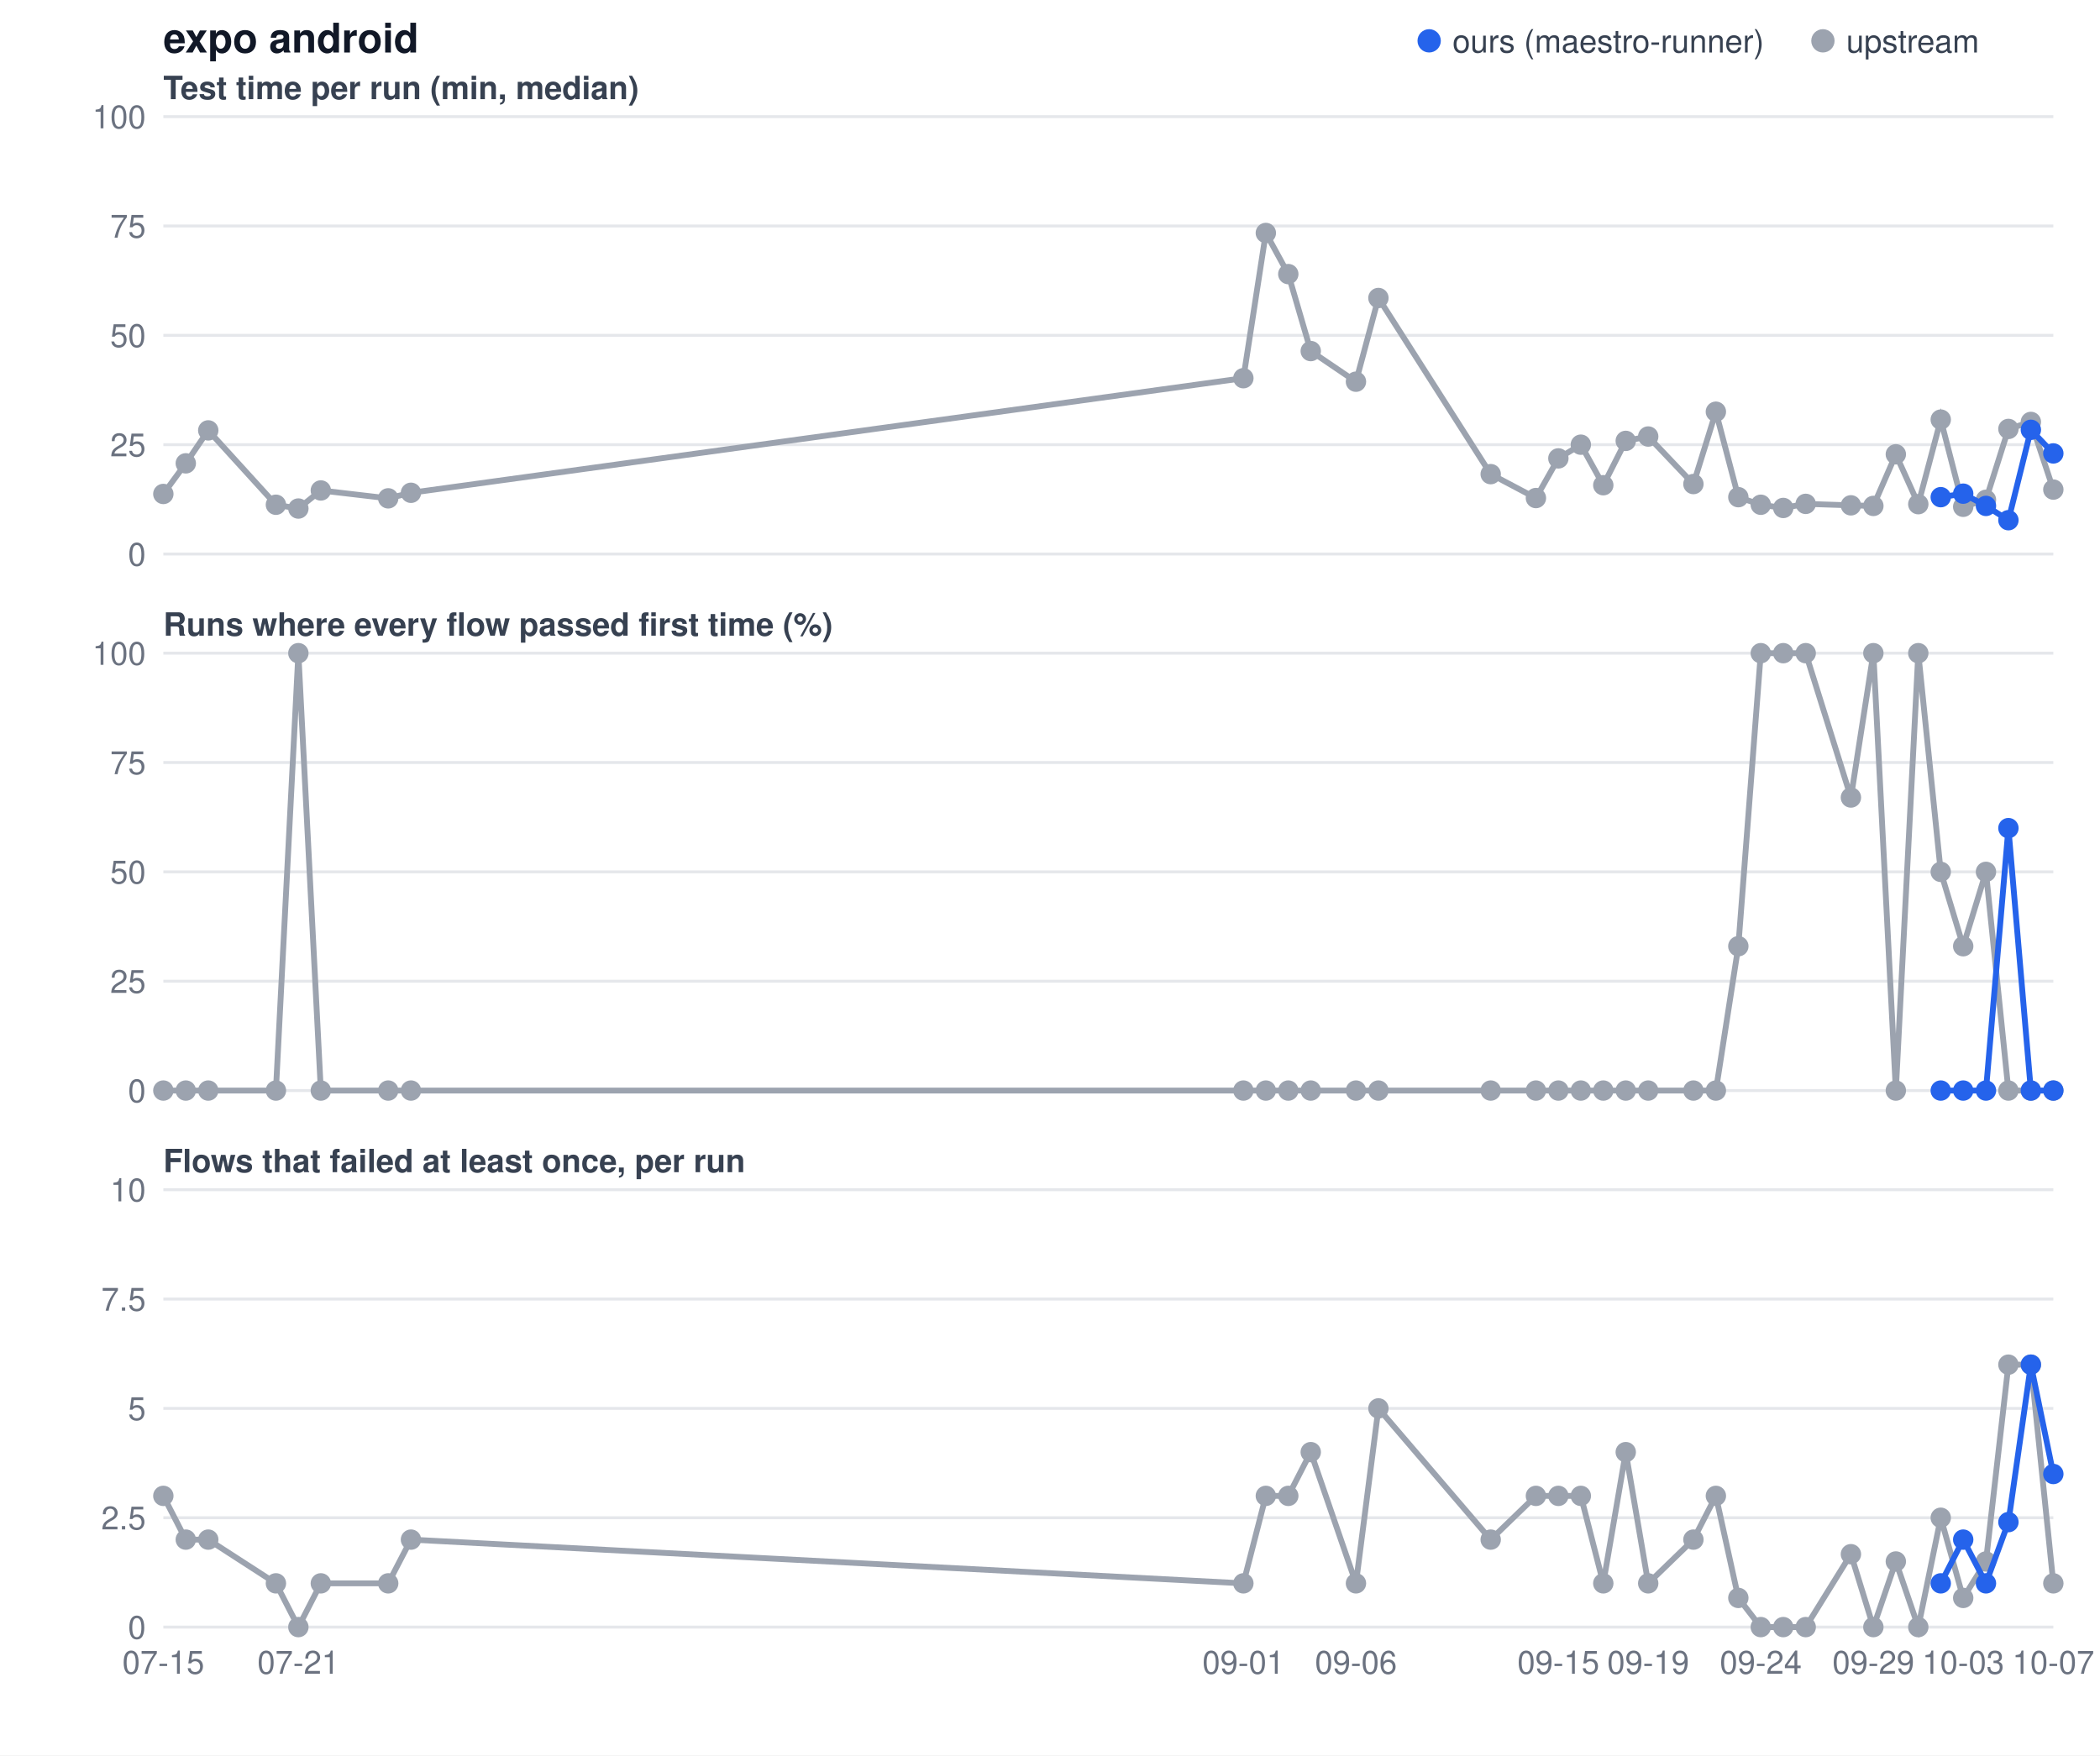
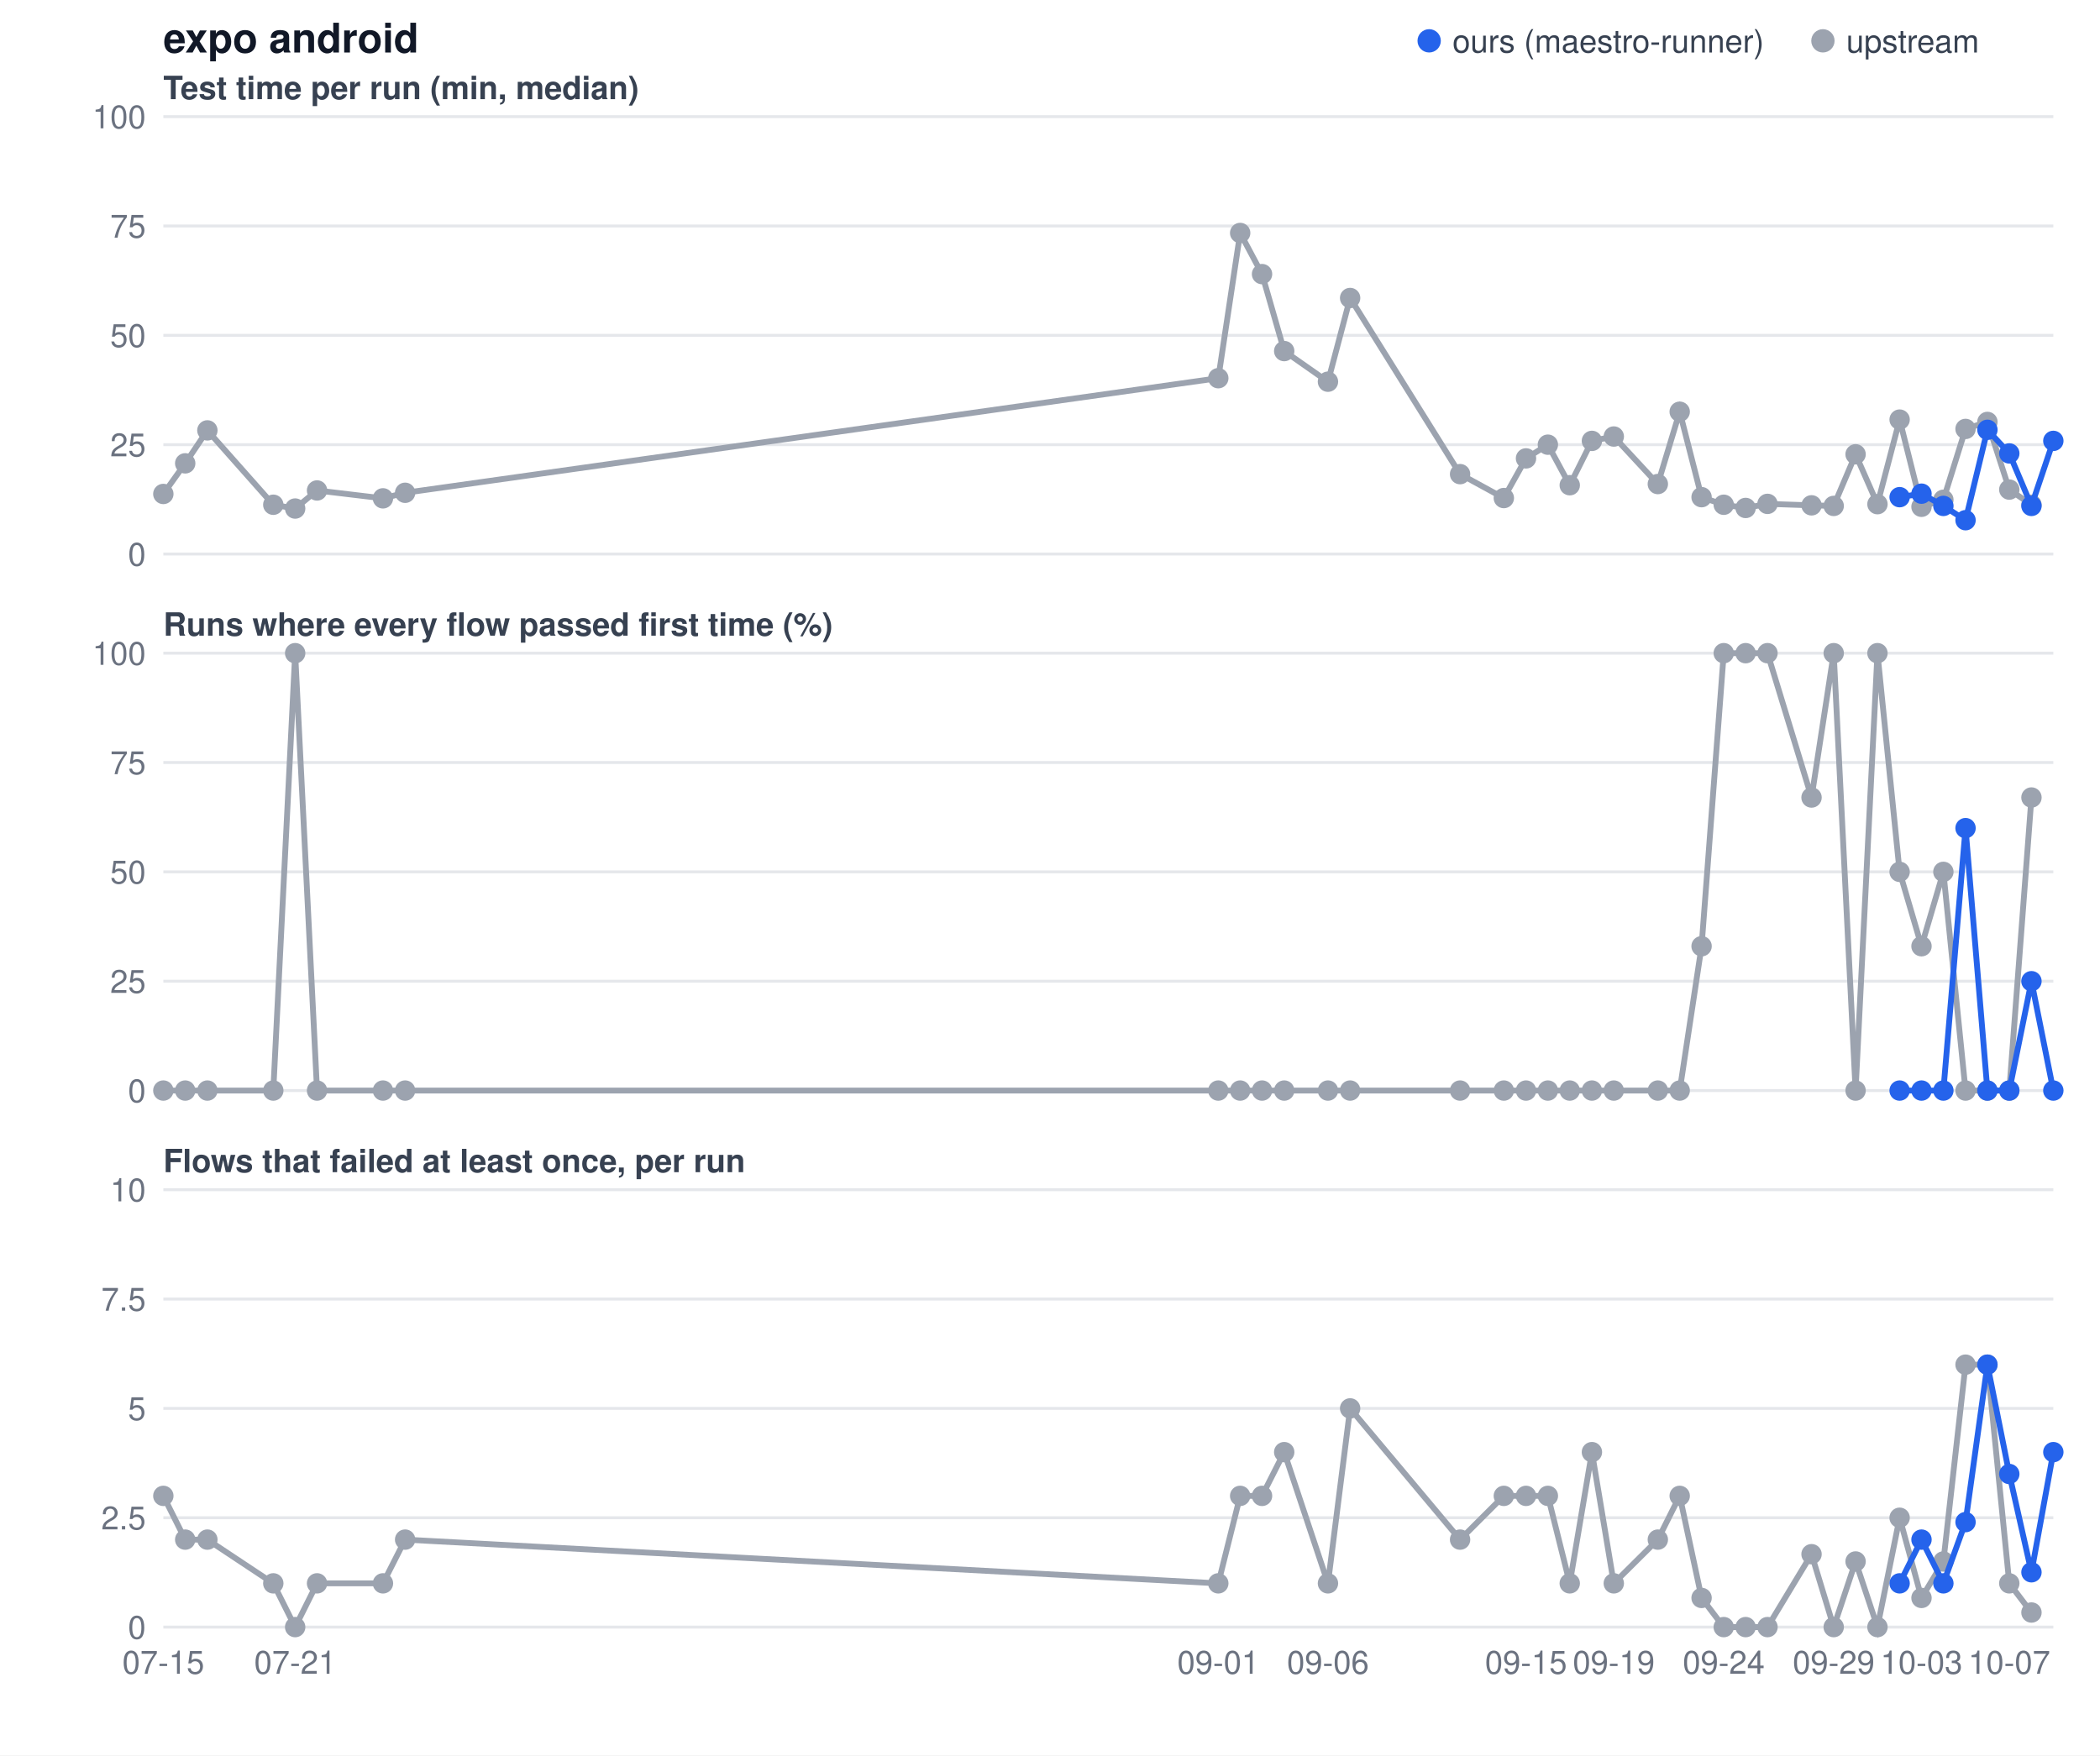
<svg xmlns="http://www.w3.org/2000/svg" width="720" height="602" font-family="-apple-system,Segoe UI,Helvetica,Arial,sans-serif" font-size="11">
  <rect width="100%" height="100%" fill="#ffffff" />
  <text x="56" y="18" font-size="14" font-weight="600" fill="#111827">expo android</text>
  <circle cx="490" cy="14" r="4" fill="#2563eb" />
  <text x="498" y="18" fill="#374151">ours (maestro-runner)</text>
  <circle cx="625" cy="14" r="4" fill="#9ca3af" />
  <text x="633" y="18" fill="#374151">upstream</text>
  <text x="56" y="34" fill="#374151" font-weight="600">Test time per run (min, median)</text>
  <line x1="56" x2="704" y1="190.0" y2="190.0" stroke="#e5e7eb" />
  <text x="50" y="194.0" text-anchor="end" fill="#6b7280">0</text>
  <line x1="56" x2="704" y1="152.5" y2="152.5" stroke="#e5e7eb" />
  <text x="50" y="156.5" text-anchor="end" fill="#6b7280">25</text>
  <line x1="56" x2="704" y1="115.0" y2="115.0" stroke="#e5e7eb" />
  <text x="50" y="119.0" text-anchor="end" fill="#6b7280">50</text>
  <line x1="56" x2="704" y1="77.5" y2="77.5" stroke="#e5e7eb" />
  <text x="50" y="81.5" text-anchor="end" fill="#6b7280">75</text>
  <line x1="56" x2="704" y1="40.0" y2="40.0" stroke="#e5e7eb" />
  <text x="50" y="44.0" text-anchor="end" fill="#6b7280">100</text>
-   <polyline fill="none" stroke="#9ca3af" stroke-width="2" points="56.0,169.4 63.7,158.9 71.4,147.6 94.6,173.1 102.3,174.4 110.0,168.2 133.1,170.9 140.9,169.0 426.3,129.7 434.0,79.9 441.7,94.0 449.4,120.4 464.9,130.9 472.6,102.2 511.1,162.6 526.6,170.8 534.3,157.2 542.0,152.5 549.7,166.4 557.4,151.2 565.1,149.7 580.6,166.0 588.3,141.2 596.0,170.5 603.7,173.1 611.4,174.2 619.1,172.8 634.6,173.3 642.3,173.5 650.0,155.8 657.7,172.9 665.4,143.9 673.1,173.8 680.9,171.4 688.6,147.1 696.3,144.7 704.0,167.9" />
+   <polyline fill="none" stroke="#9ca3af" stroke-width="2" points="56.0,169.4 63.5,158.9 71.1,147.6 93.7,173.1 101.2,174.4 108.7,168.2 131.3,170.9 138.9,169.0 417.7,129.7 425.2,79.9 432.7,94.0 440.3,120.4 455.3,130.9 462.9,102.2 500.6,162.6 515.6,170.8 523.2,157.2 530.7,152.5 538.2,166.4 545.8,151.2 553.3,149.7 568.4,166.0 575.9,141.2 583.4,170.5 591.0,173.1 598.5,174.2 606.0,172.8 621.1,173.3 628.7,173.5 636.2,155.8 643.7,172.9 651.3,143.9 658.8,173.8 666.3,171.4 673.9,147.1 681.4,144.7 688.9,167.9 696.5,173.1" />
  <circle cx="56.0" cy="169.4" r="3.5" fill="#9ca3af" />
-   <circle cx="63.7" cy="158.9" r="3.5" fill="#9ca3af" />
-   <circle cx="71.4" cy="147.6" r="3.5" fill="#9ca3af" />
-   <circle cx="94.6" cy="173.1" r="3.5" fill="#9ca3af" />
-   <circle cx="102.3" cy="174.4" r="3.5" fill="#9ca3af" />
-   <circle cx="110.0" cy="168.2" r="3.5" fill="#9ca3af" />
-   <circle cx="133.1" cy="170.9" r="3.5" fill="#9ca3af" />
-   <circle cx="140.9" cy="169.0" r="3.5" fill="#9ca3af" />
-   <circle cx="426.3" cy="129.7" r="3.5" fill="#9ca3af" />
-   <circle cx="434.0" cy="79.9" r="3.5" fill="#9ca3af" />
-   <circle cx="441.7" cy="94.0" r="3.5" fill="#9ca3af" />
-   <circle cx="449.4" cy="120.4" r="3.5" fill="#9ca3af" />
-   <circle cx="464.9" cy="130.9" r="3.5" fill="#9ca3af" />
-   <circle cx="472.6" cy="102.2" r="3.5" fill="#9ca3af" />
-   <circle cx="511.1" cy="162.6" r="3.5" fill="#9ca3af" />
-   <circle cx="526.6" cy="170.8" r="3.5" fill="#9ca3af" />
-   <circle cx="534.3" cy="157.2" r="3.5" fill="#9ca3af" />
-   <circle cx="542.0" cy="152.5" r="3.5" fill="#9ca3af" />
-   <circle cx="549.7" cy="166.4" r="3.5" fill="#9ca3af" />
-   <circle cx="557.4" cy="151.2" r="3.5" fill="#9ca3af" />
-   <circle cx="565.1" cy="149.7" r="3.5" fill="#9ca3af" />
-   <circle cx="580.6" cy="166.0" r="3.5" fill="#9ca3af" />
-   <circle cx="588.3" cy="141.2" r="3.5" fill="#9ca3af" />
-   <circle cx="596.0" cy="170.5" r="3.5" fill="#9ca3af" />
-   <circle cx="603.7" cy="173.1" r="3.5" fill="#9ca3af" />
-   <circle cx="611.4" cy="174.2" r="3.5" fill="#9ca3af" />
-   <circle cx="619.1" cy="172.8" r="3.5" fill="#9ca3af" />
-   <circle cx="634.6" cy="173.3" r="3.5" fill="#9ca3af" />
-   <circle cx="642.3" cy="173.5" r="3.5" fill="#9ca3af" />
-   <circle cx="650.0" cy="155.8" r="3.5" fill="#9ca3af" />
-   <circle cx="657.7" cy="172.9" r="3.5" fill="#9ca3af" />
-   <circle cx="665.4" cy="143.9" r="3.5" fill="#9ca3af" />
-   <circle cx="673.1" cy="173.8" r="3.5" fill="#9ca3af" />
-   <circle cx="680.9" cy="171.4" r="3.5" fill="#9ca3af" />
-   <circle cx="688.6" cy="147.1" r="3.5" fill="#9ca3af" />
-   <circle cx="696.3" cy="144.7" r="3.5" fill="#9ca3af" />
-   <circle cx="704.0" cy="167.9" r="3.5" fill="#9ca3af" />
-   <polyline fill="none" stroke="#2563eb" stroke-width="2" points="665.4,170.5 673.1,169.3 680.9,173.5 688.6,178.4 696.3,147.4 704.0,155.5" />
-   <circle cx="665.4" cy="170.5" r="3.5" fill="#2563eb" />
-   <circle cx="673.1" cy="169.3" r="3.5" fill="#2563eb" />
-   <circle cx="680.9" cy="173.5" r="3.5" fill="#2563eb" />
-   <circle cx="688.6" cy="178.4" r="3.5" fill="#2563eb" />
-   <circle cx="696.3" cy="147.4" r="3.5" fill="#2563eb" />
-   <circle cx="704.0" cy="155.5" r="3.5" fill="#2563eb" />
+   <circle cx="63.5" cy="158.9" r="3.5" fill="#9ca3af" />
+   <circle cx="71.1" cy="147.6" r="3.5" fill="#9ca3af" />
+   <circle cx="93.7" cy="173.1" r="3.5" fill="#9ca3af" />
+   <circle cx="101.2" cy="174.4" r="3.5" fill="#9ca3af" />
+   <circle cx="108.7" cy="168.2" r="3.5" fill="#9ca3af" />
+   <circle cx="131.3" cy="170.9" r="3.5" fill="#9ca3af" />
+   <circle cx="138.9" cy="169.0" r="3.5" fill="#9ca3af" />
+   <circle cx="417.7" cy="129.7" r="3.5" fill="#9ca3af" />
+   <circle cx="425.2" cy="79.9" r="3.5" fill="#9ca3af" />
+   <circle cx="432.7" cy="94.0" r="3.5" fill="#9ca3af" />
+   <circle cx="440.3" cy="120.4" r="3.5" fill="#9ca3af" />
+   <circle cx="455.3" cy="130.9" r="3.5" fill="#9ca3af" />
+   <circle cx="462.9" cy="102.2" r="3.5" fill="#9ca3af" />
+   <circle cx="500.6" cy="162.6" r="3.5" fill="#9ca3af" />
+   <circle cx="515.6" cy="170.8" r="3.5" fill="#9ca3af" />
+   <circle cx="523.2" cy="157.2" r="3.5" fill="#9ca3af" />
+   <circle cx="530.7" cy="152.5" r="3.5" fill="#9ca3af" />
+   <circle cx="538.2" cy="166.4" r="3.5" fill="#9ca3af" />
+   <circle cx="545.8" cy="151.2" r="3.5" fill="#9ca3af" />
+   <circle cx="553.3" cy="149.7" r="3.5" fill="#9ca3af" />
+   <circle cx="568.4" cy="166.0" r="3.5" fill="#9ca3af" />
+   <circle cx="575.9" cy="141.2" r="3.5" fill="#9ca3af" />
+   <circle cx="583.4" cy="170.5" r="3.5" fill="#9ca3af" />
+   <circle cx="591.0" cy="173.1" r="3.5" fill="#9ca3af" />
+   <circle cx="598.5" cy="174.2" r="3.5" fill="#9ca3af" />
+   <circle cx="606.0" cy="172.8" r="3.5" fill="#9ca3af" />
+   <circle cx="621.1" cy="173.3" r="3.5" fill="#9ca3af" />
+   <circle cx="628.7" cy="173.5" r="3.5" fill="#9ca3af" />
+   <circle cx="636.2" cy="155.8" r="3.5" fill="#9ca3af" />
+   <circle cx="643.7" cy="172.9" r="3.5" fill="#9ca3af" />
+   <circle cx="651.3" cy="143.9" r="3.5" fill="#9ca3af" />
+   <circle cx="658.8" cy="173.8" r="3.5" fill="#9ca3af" />
+   <circle cx="666.3" cy="171.4" r="3.5" fill="#9ca3af" />
+   <circle cx="673.9" cy="147.1" r="3.5" fill="#9ca3af" />
+   <circle cx="681.4" cy="144.7" r="3.5" fill="#9ca3af" />
+   <circle cx="688.9" cy="167.9" r="3.5" fill="#9ca3af" />
+   <circle cx="696.5" cy="173.1" r="3.5" fill="#9ca3af" />
+   <polyline fill="none" stroke="#2563eb" stroke-width="2" points="651.3,170.5 658.8,169.3 666.3,173.5 673.9,178.4 681.4,147.4 688.9,155.5 696.5,173.5 704.0,151.2" />
+   <circle cx="651.3" cy="170.5" r="3.5" fill="#2563eb" />
+   <circle cx="658.8" cy="169.3" r="3.5" fill="#2563eb" />
+   <circle cx="666.3" cy="173.5" r="3.5" fill="#2563eb" />
+   <circle cx="673.9" cy="178.4" r="3.5" fill="#2563eb" />
+   <circle cx="681.4" cy="147.4" r="3.5" fill="#2563eb" />
+   <circle cx="688.9" cy="155.5" r="3.5" fill="#2563eb" />
+   <circle cx="696.5" cy="173.5" r="3.5" fill="#2563eb" />
+   <circle cx="704.0" cy="151.2" r="3.5" fill="#2563eb" />
  <text x="56" y="218" fill="#374151" font-weight="600">Runs where every flow passed first time (%)</text>
  <line x1="56" x2="704" y1="374.0" y2="374.0" stroke="#e5e7eb" />
  <text x="50" y="378.0" text-anchor="end" fill="#6b7280">0</text>
  <line x1="56" x2="704" y1="336.5" y2="336.5" stroke="#e5e7eb" />
  <text x="50" y="340.5" text-anchor="end" fill="#6b7280">25</text>
  <line x1="56" x2="704" y1="299.0" y2="299.0" stroke="#e5e7eb" />
  <text x="50" y="303.0" text-anchor="end" fill="#6b7280">50</text>
  <line x1="56" x2="704" y1="261.5" y2="261.5" stroke="#e5e7eb" />
  <text x="50" y="265.5" text-anchor="end" fill="#6b7280">75</text>
  <line x1="56" x2="704" y1="224.0" y2="224.0" stroke="#e5e7eb" />
  <text x="50" y="228.0" text-anchor="end" fill="#6b7280">100</text>
-   <polyline fill="none" stroke="#9ca3af" stroke-width="2" points="56.0,374.0 63.7,374.0 71.4,374.0 94.6,374.0 102.3,224.0 110.0,374.0 133.1,374.0 140.9,374.0 426.3,374.0 434.0,374.0 441.7,374.0 449.4,374.0 464.9,374.0 472.6,374.0 511.1,374.0 526.6,374.0 534.3,374.0 542.0,374.0 549.7,374.0 557.4,374.0 565.1,374.0 580.6,374.0 588.3,374.0 596.0,324.5 603.7,224.0 611.4,224.0 619.1,224.0 634.6,273.5 642.3,224.0 650.0,374.0 657.7,224.0 665.4,299.0 673.1,324.5 680.9,299.0 688.6,374.0 696.3,374.0 704.0,374.0" />
+   <polyline fill="none" stroke="#9ca3af" stroke-width="2" points="56.0,374.0 63.5,374.0 71.1,374.0 93.7,374.0 101.2,224.0 108.7,374.0 131.3,374.0 138.9,374.0 417.7,374.0 425.2,374.0 432.7,374.0 440.3,374.0 455.3,374.0 462.9,374.0 500.6,374.0 515.6,374.0 523.2,374.0 530.7,374.0 538.2,374.0 545.8,374.0 553.3,374.0 568.4,374.0 575.9,374.0 583.4,324.5 591.0,224.0 598.5,224.0 606.0,224.0 621.1,273.5 628.7,224.0 636.2,374.0 643.7,224.0 651.3,299.0 658.8,324.5 666.3,299.0 673.9,374.0 681.4,374.0 688.9,374.0 696.5,273.5" />
  <circle cx="56.0" cy="374.0" r="3.5" fill="#9ca3af" />
-   <circle cx="63.7" cy="374.0" r="3.5" fill="#9ca3af" />
-   <circle cx="71.4" cy="374.0" r="3.5" fill="#9ca3af" />
-   <circle cx="94.6" cy="374.0" r="3.5" fill="#9ca3af" />
-   <circle cx="102.3" cy="224.0" r="3.5" fill="#9ca3af" />
-   <circle cx="110.0" cy="374.0" r="3.5" fill="#9ca3af" />
-   <circle cx="133.1" cy="374.0" r="3.5" fill="#9ca3af" />
-   <circle cx="140.9" cy="374.0" r="3.5" fill="#9ca3af" />
-   <circle cx="426.3" cy="374.0" r="3.5" fill="#9ca3af" />
-   <circle cx="434.0" cy="374.0" r="3.5" fill="#9ca3af" />
-   <circle cx="441.7" cy="374.0" r="3.5" fill="#9ca3af" />
-   <circle cx="449.4" cy="374.0" r="3.5" fill="#9ca3af" />
-   <circle cx="464.9" cy="374.0" r="3.5" fill="#9ca3af" />
-   <circle cx="472.6" cy="374.0" r="3.5" fill="#9ca3af" />
-   <circle cx="511.1" cy="374.0" r="3.5" fill="#9ca3af" />
-   <circle cx="526.6" cy="374.0" r="3.5" fill="#9ca3af" />
-   <circle cx="534.3" cy="374.0" r="3.5" fill="#9ca3af" />
-   <circle cx="542.0" cy="374.0" r="3.5" fill="#9ca3af" />
-   <circle cx="549.7" cy="374.0" r="3.5" fill="#9ca3af" />
-   <circle cx="557.4" cy="374.0" r="3.5" fill="#9ca3af" />
-   <circle cx="565.1" cy="374.0" r="3.5" fill="#9ca3af" />
-   <circle cx="580.6" cy="374.0" r="3.5" fill="#9ca3af" />
-   <circle cx="588.3" cy="374.0" r="3.5" fill="#9ca3af" />
-   <circle cx="596.0" cy="324.5" r="3.5" fill="#9ca3af" />
-   <circle cx="603.7" cy="224.0" r="3.5" fill="#9ca3af" />
-   <circle cx="611.4" cy="224.0" r="3.5" fill="#9ca3af" />
-   <circle cx="619.1" cy="224.0" r="3.5" fill="#9ca3af" />
-   <circle cx="634.6" cy="273.5" r="3.5" fill="#9ca3af" />
-   <circle cx="642.3" cy="224.0" r="3.5" fill="#9ca3af" />
-   <circle cx="650.0" cy="374.0" r="3.5" fill="#9ca3af" />
-   <circle cx="657.7" cy="224.0" r="3.5" fill="#9ca3af" />
-   <circle cx="665.4" cy="299.0" r="3.5" fill="#9ca3af" />
-   <circle cx="673.1" cy="324.5" r="3.5" fill="#9ca3af" />
-   <circle cx="680.9" cy="299.0" r="3.5" fill="#9ca3af" />
-   <circle cx="688.6" cy="374.0" r="3.5" fill="#9ca3af" />
-   <circle cx="696.3" cy="374.0" r="3.5" fill="#9ca3af" />
-   <circle cx="704.0" cy="374.0" r="3.5" fill="#9ca3af" />
-   <polyline fill="none" stroke="#2563eb" stroke-width="2" points="665.4,374.0 673.1,374.0 680.9,374.0 688.6,284.0 696.3,374.0 704.0,374.0" />
-   <circle cx="665.4" cy="374.0" r="3.5" fill="#2563eb" />
-   <circle cx="673.1" cy="374.0" r="3.5" fill="#2563eb" />
-   <circle cx="680.9" cy="374.0" r="3.5" fill="#2563eb" />
-   <circle cx="688.6" cy="284.0" r="3.5" fill="#2563eb" />
-   <circle cx="696.3" cy="374.0" r="3.5" fill="#2563eb" />
+   <circle cx="63.5" cy="374.0" r="3.5" fill="#9ca3af" />
+   <circle cx="71.1" cy="374.0" r="3.5" fill="#9ca3af" />
+   <circle cx="93.7" cy="374.0" r="3.5" fill="#9ca3af" />
+   <circle cx="101.2" cy="224.0" r="3.5" fill="#9ca3af" />
+   <circle cx="108.7" cy="374.0" r="3.5" fill="#9ca3af" />
+   <circle cx="131.3" cy="374.0" r="3.5" fill="#9ca3af" />
+   <circle cx="138.9" cy="374.0" r="3.5" fill="#9ca3af" />
+   <circle cx="417.7" cy="374.0" r="3.5" fill="#9ca3af" />
+   <circle cx="425.2" cy="374.0" r="3.5" fill="#9ca3af" />
+   <circle cx="432.7" cy="374.0" r="3.5" fill="#9ca3af" />
+   <circle cx="440.3" cy="374.0" r="3.5" fill="#9ca3af" />
+   <circle cx="455.3" cy="374.0" r="3.5" fill="#9ca3af" />
+   <circle cx="462.9" cy="374.0" r="3.5" fill="#9ca3af" />
+   <circle cx="500.6" cy="374.0" r="3.5" fill="#9ca3af" />
+   <circle cx="515.6" cy="374.0" r="3.5" fill="#9ca3af" />
+   <circle cx="523.2" cy="374.0" r="3.5" fill="#9ca3af" />
+   <circle cx="530.7" cy="374.0" r="3.5" fill="#9ca3af" />
+   <circle cx="538.2" cy="374.0" r="3.5" fill="#9ca3af" />
+   <circle cx="545.8" cy="374.0" r="3.5" fill="#9ca3af" />
+   <circle cx="553.3" cy="374.0" r="3.5" fill="#9ca3af" />
+   <circle cx="568.4" cy="374.0" r="3.5" fill="#9ca3af" />
+   <circle cx="575.9" cy="374.0" r="3.5" fill="#9ca3af" />
+   <circle cx="583.4" cy="324.5" r="3.5" fill="#9ca3af" />
+   <circle cx="591.0" cy="224.0" r="3.5" fill="#9ca3af" />
+   <circle cx="598.5" cy="224.0" r="3.5" fill="#9ca3af" />
+   <circle cx="606.0" cy="224.0" r="3.5" fill="#9ca3af" />
+   <circle cx="621.1" cy="273.5" r="3.5" fill="#9ca3af" />
+   <circle cx="628.7" cy="224.0" r="3.5" fill="#9ca3af" />
+   <circle cx="636.2" cy="374.0" r="3.5" fill="#9ca3af" />
+   <circle cx="643.7" cy="224.0" r="3.5" fill="#9ca3af" />
+   <circle cx="651.3" cy="299.0" r="3.5" fill="#9ca3af" />
+   <circle cx="658.8" cy="324.5" r="3.5" fill="#9ca3af" />
+   <circle cx="666.3" cy="299.0" r="3.5" fill="#9ca3af" />
+   <circle cx="673.9" cy="374.0" r="3.5" fill="#9ca3af" />
+   <circle cx="681.4" cy="374.0" r="3.5" fill="#9ca3af" />
+   <circle cx="688.9" cy="374.0" r="3.5" fill="#9ca3af" />
+   <circle cx="696.5" cy="273.5" r="3.5" fill="#9ca3af" />
+   <polyline fill="none" stroke="#2563eb" stroke-width="2" points="651.3,374.0 658.8,374.0 666.3,374.0 673.9,284.0 681.4,374.0 688.9,374.0 696.5,336.5 704.0,374.0" />
+   <circle cx="651.3" cy="374.0" r="3.5" fill="#2563eb" />
+   <circle cx="658.8" cy="374.0" r="3.5" fill="#2563eb" />
+   <circle cx="666.3" cy="374.0" r="3.5" fill="#2563eb" />
+   <circle cx="673.9" cy="284.0" r="3.5" fill="#2563eb" />
+   <circle cx="681.4" cy="374.0" r="3.5" fill="#2563eb" />
+   <circle cx="688.9" cy="374.0" r="3.5" fill="#2563eb" />
+   <circle cx="696.5" cy="336.5" r="3.5" fill="#2563eb" />
  <circle cx="704.0" cy="374.0" r="3.5" fill="#2563eb" />
  <text x="56" y="402" fill="#374151" font-weight="600">Flows that failed at least once, per run</text>
  <line x1="56" x2="704" y1="558.0" y2="558.0" stroke="#e5e7eb" />
  <text x="50" y="562.0" text-anchor="end" fill="#6b7280">0</text>
  <line x1="56" x2="704" y1="520.5" y2="520.5" stroke="#e5e7eb" />
  <text x="50" y="524.5" text-anchor="end" fill="#6b7280">2.5</text>
  <line x1="56" x2="704" y1="483.0" y2="483.0" stroke="#e5e7eb" />
  <text x="50" y="487.0" text-anchor="end" fill="#6b7280">5</text>
  <line x1="56" x2="704" y1="445.5" y2="445.5" stroke="#e5e7eb" />
  <text x="50" y="449.5" text-anchor="end" fill="#6b7280">7.5</text>
  <line x1="56" x2="704" y1="408.0" y2="408.0" stroke="#e5e7eb" />
  <text x="50" y="412.0" text-anchor="end" fill="#6b7280">10</text>
-   <polyline fill="none" stroke="#9ca3af" stroke-width="2" points="56.0,513.0 63.7,528.0 71.4,528.0 94.6,543.0 102.3,558.0 110.0,543.0 133.1,543.0 140.9,528.0 426.3,543.0 434.0,513.0 441.7,513.0 449.4,498.0 464.9,543.0 472.6,483.0 511.1,528.0 526.6,513.0 534.3,513.0 542.0,513.0 549.7,543.0 557.4,498.0 565.1,543.0 580.6,528.0 588.3,513.0 596.0,548.0 603.7,558.0 611.4,558.0 619.1,558.0 634.6,533.0 642.3,558.0 650.0,535.5 657.7,558.0 665.4,520.5 673.1,548.0 680.9,535.5 688.6,468.0 696.3,468.0 704.0,543.0" />
+   <polyline fill="none" stroke="#9ca3af" stroke-width="2" points="56.0,513.0 63.5,528.0 71.1,528.0 93.7,543.0 101.2,558.0 108.7,543.0 131.3,543.0 138.9,528.0 417.7,543.0 425.2,513.0 432.7,513.0 440.3,498.0 455.3,543.0 462.9,483.0 500.6,528.0 515.6,513.0 523.2,513.0 530.7,513.0 538.2,543.0 545.8,498.0 553.3,543.0 568.4,528.0 575.9,513.0 583.4,548.0 591.0,558.0 598.5,558.0 606.0,558.0 621.1,533.0 628.7,558.0 636.2,535.5 643.7,558.0 651.3,520.5 658.8,548.0 666.3,535.5 673.9,468.0 681.4,468.0 688.9,543.0 696.5,553.0" />
  <circle cx="56.0" cy="513.0" r="3.5" fill="#9ca3af" />
-   <circle cx="63.7" cy="528.0" r="3.5" fill="#9ca3af" />
-   <circle cx="71.4" cy="528.0" r="3.5" fill="#9ca3af" />
-   <circle cx="94.6" cy="543.0" r="3.5" fill="#9ca3af" />
-   <circle cx="102.3" cy="558.0" r="3.5" fill="#9ca3af" />
-   <circle cx="110.0" cy="543.0" r="3.5" fill="#9ca3af" />
-   <circle cx="133.1" cy="543.0" r="3.5" fill="#9ca3af" />
-   <circle cx="140.9" cy="528.0" r="3.5" fill="#9ca3af" />
-   <circle cx="426.3" cy="543.0" r="3.5" fill="#9ca3af" />
-   <circle cx="434.0" cy="513.0" r="3.5" fill="#9ca3af" />
-   <circle cx="441.7" cy="513.0" r="3.5" fill="#9ca3af" />
-   <circle cx="449.4" cy="498.0" r="3.5" fill="#9ca3af" />
-   <circle cx="464.9" cy="543.0" r="3.5" fill="#9ca3af" />
-   <circle cx="472.6" cy="483.0" r="3.5" fill="#9ca3af" />
-   <circle cx="511.1" cy="528.0" r="3.5" fill="#9ca3af" />
-   <circle cx="526.6" cy="513.0" r="3.5" fill="#9ca3af" />
-   <circle cx="534.3" cy="513.0" r="3.5" fill="#9ca3af" />
-   <circle cx="542.0" cy="513.0" r="3.5" fill="#9ca3af" />
-   <circle cx="549.7" cy="543.0" r="3.5" fill="#9ca3af" />
-   <circle cx="557.4" cy="498.0" r="3.5" fill="#9ca3af" />
-   <circle cx="565.1" cy="543.0" r="3.5" fill="#9ca3af" />
-   <circle cx="580.6" cy="528.0" r="3.5" fill="#9ca3af" />
-   <circle cx="588.3" cy="513.0" r="3.5" fill="#9ca3af" />
-   <circle cx="596.0" cy="548.0" r="3.5" fill="#9ca3af" />
-   <circle cx="603.7" cy="558.0" r="3.5" fill="#9ca3af" />
-   <circle cx="611.4" cy="558.0" r="3.5" fill="#9ca3af" />
-   <circle cx="619.1" cy="558.0" r="3.5" fill="#9ca3af" />
-   <circle cx="634.6" cy="533.0" r="3.5" fill="#9ca3af" />
-   <circle cx="642.3" cy="558.0" r="3.5" fill="#9ca3af" />
-   <circle cx="650.0" cy="535.5" r="3.5" fill="#9ca3af" />
-   <circle cx="657.7" cy="558.0" r="3.5" fill="#9ca3af" />
-   <circle cx="665.4" cy="520.5" r="3.5" fill="#9ca3af" />
-   <circle cx="673.1" cy="548.0" r="3.5" fill="#9ca3af" />
-   <circle cx="680.9" cy="535.5" r="3.5" fill="#9ca3af" />
-   <circle cx="688.6" cy="468.0" r="3.5" fill="#9ca3af" />
-   <circle cx="696.3" cy="468.0" r="3.5" fill="#9ca3af" />
-   <circle cx="704.0" cy="543.0" r="3.5" fill="#9ca3af" />
-   <polyline fill="none" stroke="#2563eb" stroke-width="2" points="665.4,543.0 673.1,528.0 680.9,543.0 688.6,522.0 696.3,468.0 704.0,505.5" />
-   <circle cx="665.4" cy="543.0" r="3.5" fill="#2563eb" />
-   <circle cx="673.1" cy="528.0" r="3.5" fill="#2563eb" />
-   <circle cx="680.9" cy="543.0" r="3.5" fill="#2563eb" />
-   <circle cx="688.6" cy="522.0" r="3.5" fill="#2563eb" />
-   <circle cx="696.3" cy="468.0" r="3.5" fill="#2563eb" />
-   <circle cx="704.0" cy="505.5" r="3.5" fill="#2563eb" />
+   <circle cx="63.5" cy="528.0" r="3.5" fill="#9ca3af" />
+   <circle cx="71.1" cy="528.0" r="3.5" fill="#9ca3af" />
+   <circle cx="93.7" cy="543.0" r="3.5" fill="#9ca3af" />
+   <circle cx="101.2" cy="558.0" r="3.5" fill="#9ca3af" />
+   <circle cx="108.7" cy="543.0" r="3.5" fill="#9ca3af" />
+   <circle cx="131.3" cy="543.0" r="3.5" fill="#9ca3af" />
+   <circle cx="138.9" cy="528.0" r="3.5" fill="#9ca3af" />
+   <circle cx="417.7" cy="543.0" r="3.5" fill="#9ca3af" />
+   <circle cx="425.2" cy="513.0" r="3.5" fill="#9ca3af" />
+   <circle cx="432.7" cy="513.0" r="3.5" fill="#9ca3af" />
+   <circle cx="440.3" cy="498.0" r="3.5" fill="#9ca3af" />
+   <circle cx="455.3" cy="543.0" r="3.5" fill="#9ca3af" />
+   <circle cx="462.9" cy="483.0" r="3.5" fill="#9ca3af" />
+   <circle cx="500.6" cy="528.0" r="3.5" fill="#9ca3af" />
+   <circle cx="515.6" cy="513.0" r="3.5" fill="#9ca3af" />
+   <circle cx="523.2" cy="513.0" r="3.5" fill="#9ca3af" />
+   <circle cx="530.7" cy="513.0" r="3.5" fill="#9ca3af" />
+   <circle cx="538.2" cy="543.0" r="3.5" fill="#9ca3af" />
+   <circle cx="545.8" cy="498.0" r="3.5" fill="#9ca3af" />
+   <circle cx="553.3" cy="543.0" r="3.5" fill="#9ca3af" />
+   <circle cx="568.4" cy="528.0" r="3.5" fill="#9ca3af" />
+   <circle cx="575.9" cy="513.0" r="3.5" fill="#9ca3af" />
+   <circle cx="583.4" cy="548.0" r="3.5" fill="#9ca3af" />
+   <circle cx="591.0" cy="558.0" r="3.5" fill="#9ca3af" />
+   <circle cx="598.5" cy="558.0" r="3.5" fill="#9ca3af" />
+   <circle cx="606.0" cy="558.0" r="3.5" fill="#9ca3af" />
+   <circle cx="621.1" cy="533.0" r="3.5" fill="#9ca3af" />
+   <circle cx="628.7" cy="558.0" r="3.5" fill="#9ca3af" />
+   <circle cx="636.2" cy="535.5" r="3.5" fill="#9ca3af" />
+   <circle cx="643.7" cy="558.0" r="3.5" fill="#9ca3af" />
+   <circle cx="651.3" cy="520.5" r="3.5" fill="#9ca3af" />
+   <circle cx="658.8" cy="548.0" r="3.5" fill="#9ca3af" />
+   <circle cx="666.3" cy="535.5" r="3.5" fill="#9ca3af" />
+   <circle cx="673.9" cy="468.0" r="3.5" fill="#9ca3af" />
+   <circle cx="681.4" cy="468.0" r="3.5" fill="#9ca3af" />
+   <circle cx="688.9" cy="543.0" r="3.5" fill="#9ca3af" />
+   <circle cx="696.5" cy="553.0" r="3.5" fill="#9ca3af" />
+   <polyline fill="none" stroke="#2563eb" stroke-width="2" points="651.3,543.0 658.8,528.0 666.3,543.0 673.9,522.0 681.4,468.0 688.9,505.5 696.5,539.2 704.0,498.0" />
+   <circle cx="651.3" cy="543.0" r="3.5" fill="#2563eb" />
+   <circle cx="658.8" cy="528.0" r="3.5" fill="#2563eb" />
+   <circle cx="666.3" cy="543.0" r="3.5" fill="#2563eb" />
+   <circle cx="673.9" cy="522.0" r="3.5" fill="#2563eb" />
+   <circle cx="681.4" cy="468.0" r="3.5" fill="#2563eb" />
+   <circle cx="688.9" cy="505.5" r="3.5" fill="#2563eb" />
+   <circle cx="696.5" cy="539.2" r="3.5" fill="#2563eb" />
+   <circle cx="704.0" cy="498.0" r="3.5" fill="#2563eb" />
  <text x="56.0" y="574" text-anchor="middle" fill="#6b7280">07-15</text>
-   <text x="102.3" y="574" text-anchor="middle" fill="#6b7280">07-21</text>
-   <text x="426.3" y="574" text-anchor="middle" fill="#6b7280">09-01</text>
-   <text x="464.9" y="574" text-anchor="middle" fill="#6b7280">09-06</text>
-   <text x="534.3" y="574" text-anchor="middle" fill="#6b7280">09-15</text>
-   <text x="565.1" y="574" text-anchor="middle" fill="#6b7280">09-19</text>
-   <text x="603.7" y="574" text-anchor="middle" fill="#6b7280">09-24</text>
-   <text x="642.3" y="574" text-anchor="middle" fill="#6b7280">09-29</text>
-   <text x="673.1" y="574" text-anchor="middle" fill="#6b7280">10-03</text>
-   <text x="704.0" y="574" text-anchor="middle" fill="#6b7280">10-07</text>
+   <text x="101.2" y="574" text-anchor="middle" fill="#6b7280">07-21</text>
+   <text x="417.7" y="574" text-anchor="middle" fill="#6b7280">09-01</text>
+   <text x="455.3" y="574" text-anchor="middle" fill="#6b7280">09-06</text>
+   <text x="523.2" y="574" text-anchor="middle" fill="#6b7280">09-15</text>
+   <text x="553.3" y="574" text-anchor="middle" fill="#6b7280">09-19</text>
+   <text x="591.0" y="574" text-anchor="middle" fill="#6b7280">09-24</text>
+   <text x="628.7" y="574" text-anchor="middle" fill="#6b7280">09-29</text>
+   <text x="658.8" y="574" text-anchor="middle" fill="#6b7280">10-03</text>
+   <text x="688.9" y="574" text-anchor="middle" fill="#6b7280">10-07</text>
</svg>
